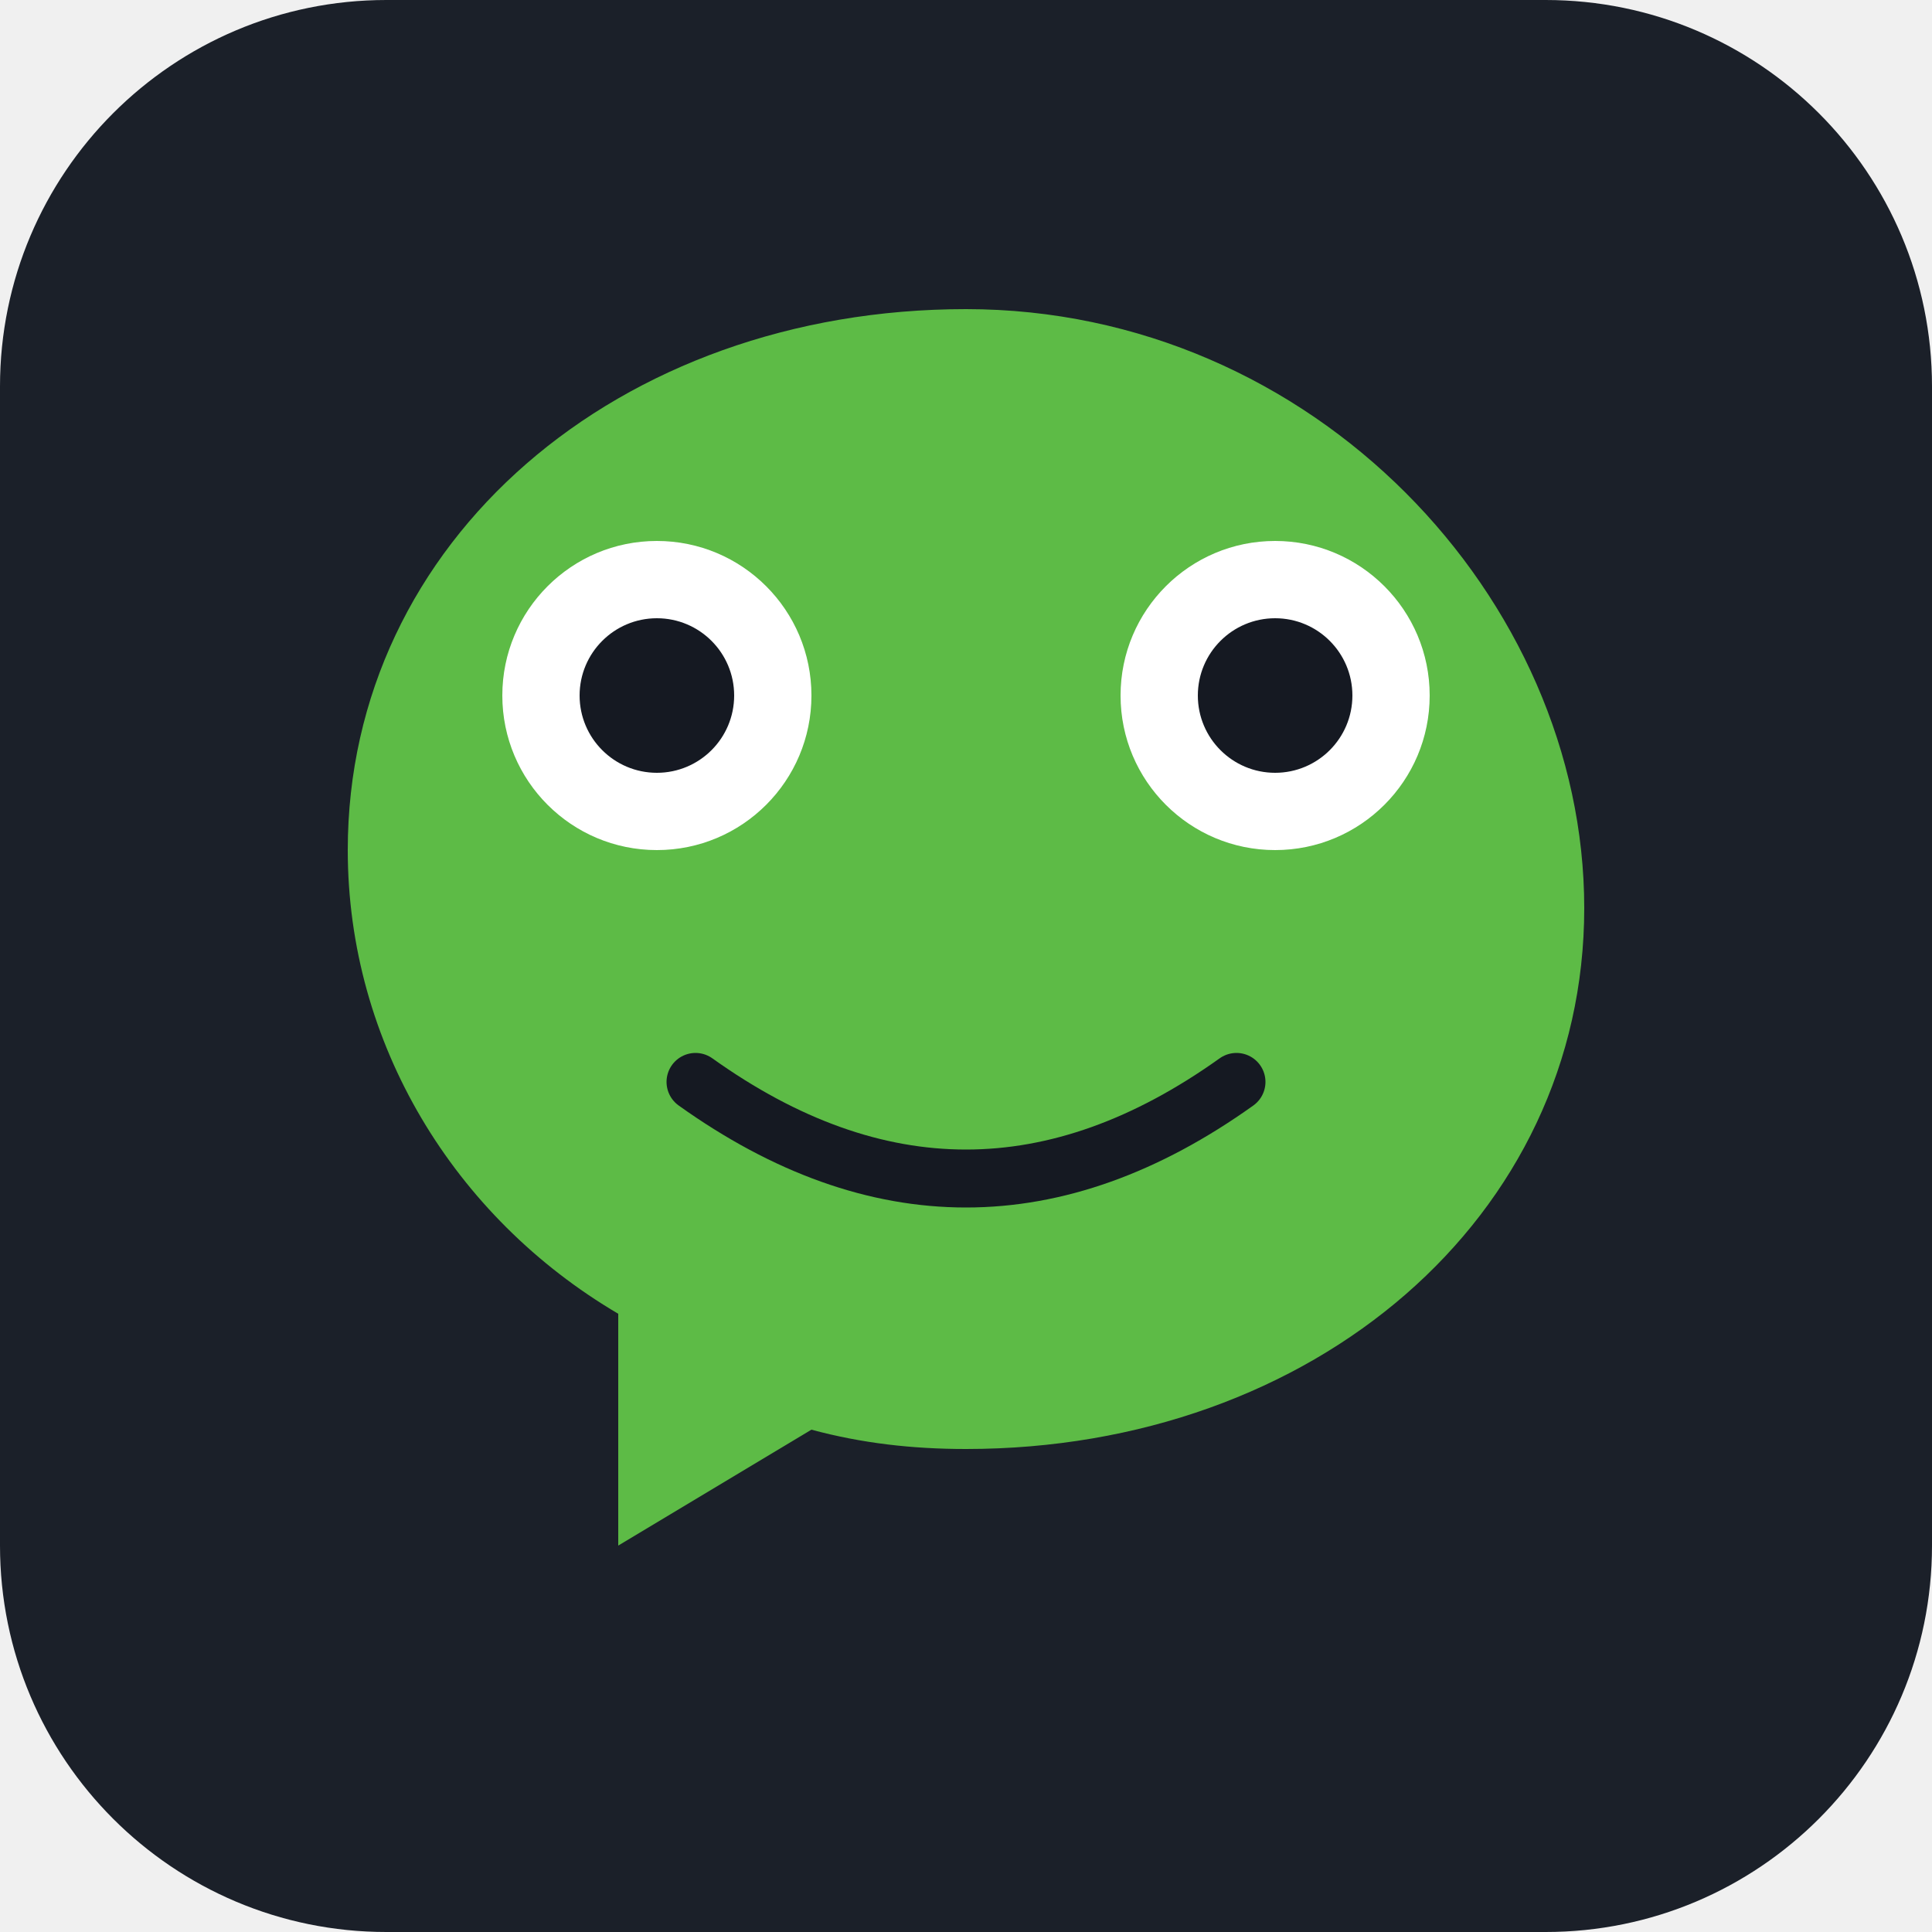
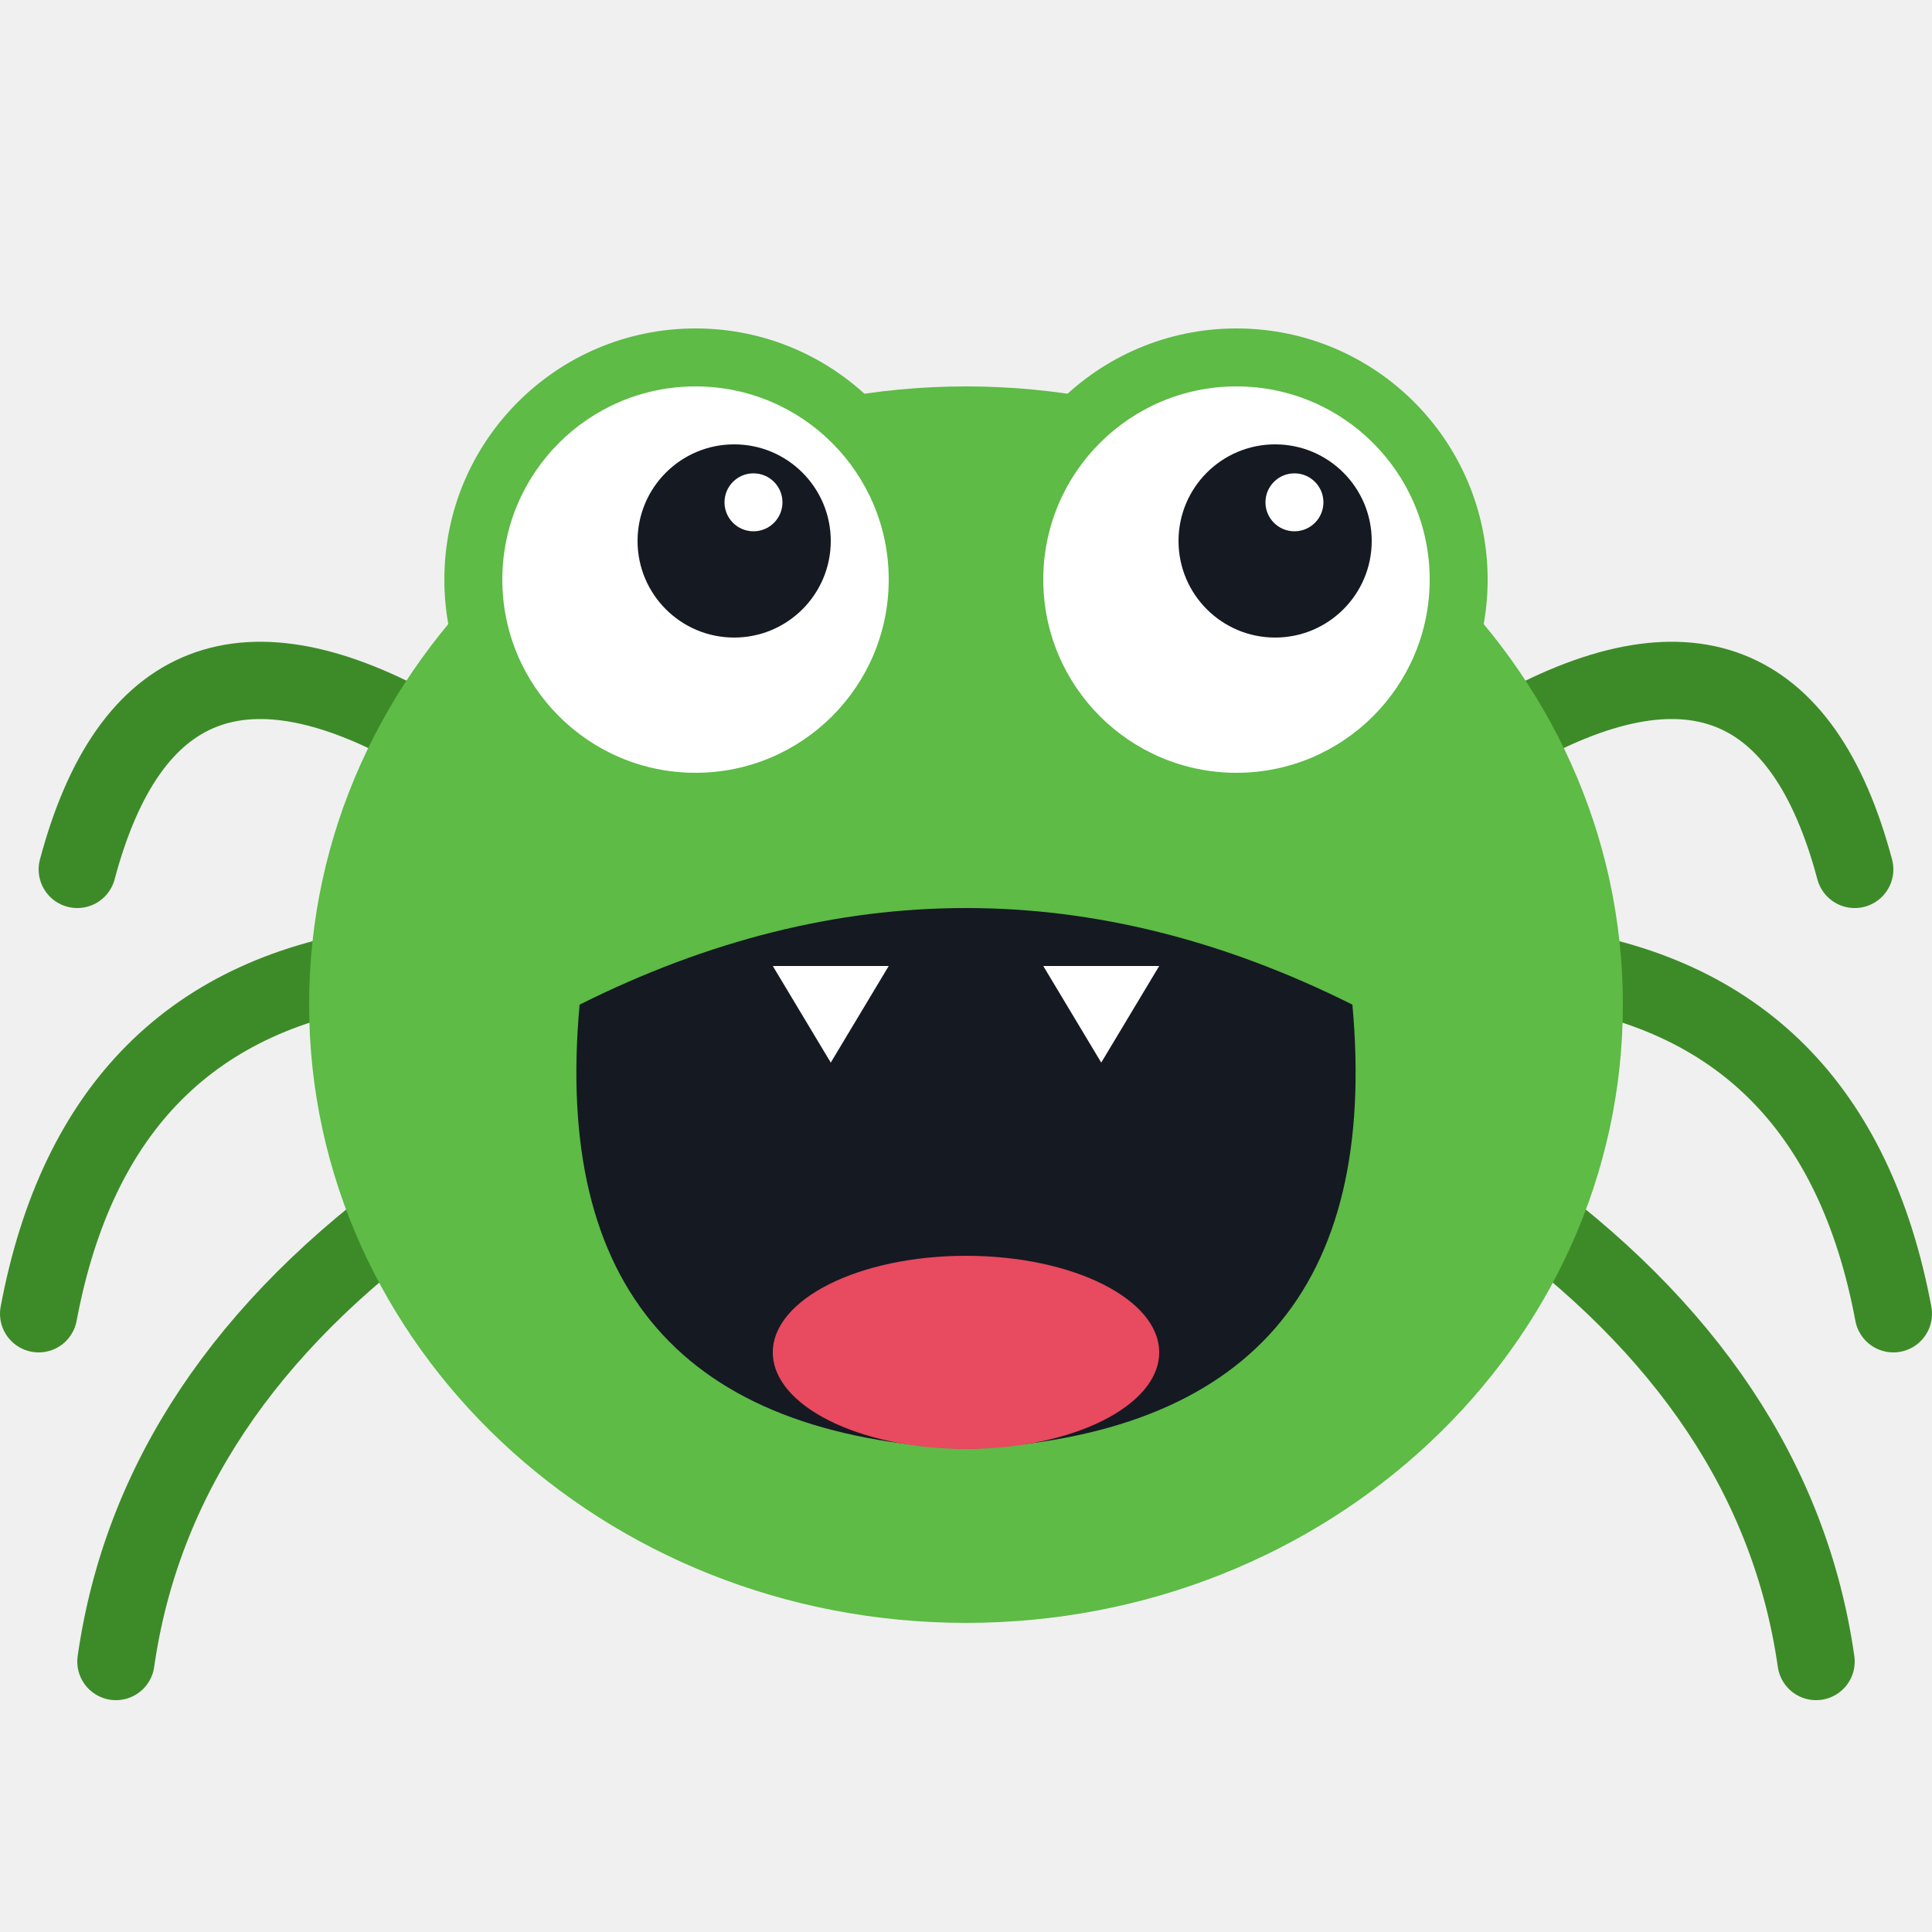
<svg xmlns="http://www.w3.org/2000/svg" viewBox="0 0 100 100" width="100%" height="100%" aria-hidden="true" role="img">
-   <rect width="100" height="100" rx="20" fill="#1B2029" />
-   <path fill="#5DBB46" d="M50 16c-18 0-32 12-32 28 0 10 5.5 19 14 24v12l10-6c2.6.7 5.2 1 8 1 18 0 32-12 32-28s-14-31-32-31z" />
-   <circle cx="34" cy="36" r="8" fill="#FFF" />
-   <circle cx="34" cy="36" r="4" fill="#151922" />
-   <circle cx="66" cy="36" r="8" fill="#FFF" />
-   <circle cx="66" cy="36" r="4" fill="#151922" />
-   <path fill="none" stroke="#151922" stroke-width="3" stroke-linecap="round" d="M36 56q14 10 28 0" />
+   <g stroke="#3D8B28" stroke-width="4" stroke-linecap="round" fill="none">
+     <path d="M22 38 Q 8 30 4 45" />
+     <path d="M20 50 Q 5 52 2 68" />
+     <path d="M22 62 Q 8 72 6 86" />
+     <path d="M78 38 Q 92 30 96 45" />
+     <path d="M80 50 Q 95 52 98 68" />
+     <path d="M78 62 Q 92 72 94 86" />
+   </g>
+   <ellipse cx="50" cy="52" rx="34" ry="32" fill="#5DBB46" />
+   <circle cx="36" cy="30" r="13" fill="#5DBB46" />
+   <circle cx="64" cy="30" r="13" fill="#5DBB46" />
+   <circle cx="36" cy="30" r="10" fill="#FFFFFF" />
+   <circle cx="64" cy="30" r="10" fill="#FFFFFF" />
+   <circle cx="38" cy="28" r="5" fill="#151922" />
+   <circle cx="66" cy="28" r="5" fill="#151922" />
+   <circle cx="39" cy="26" r="1.5" fill="#FFFFFF" />
+   <circle cx="67" cy="26" r="1.5" fill="#FFFFFF" />
+   <path d="M30 52 Q 50 42 70 52 Q 72 74 50 75 Q 28 74 30 52 Z" fill="#151922" />
+   <ellipse cx="50" cy="70" rx="10" ry="5" fill="#E84A5F" />
+   <polygon points="40,50 43,55 46,50" fill="#FFFFFF" />
+   <polygon points="54,50 57,55 60,50" fill="#FFFFFF" />
</svg>
